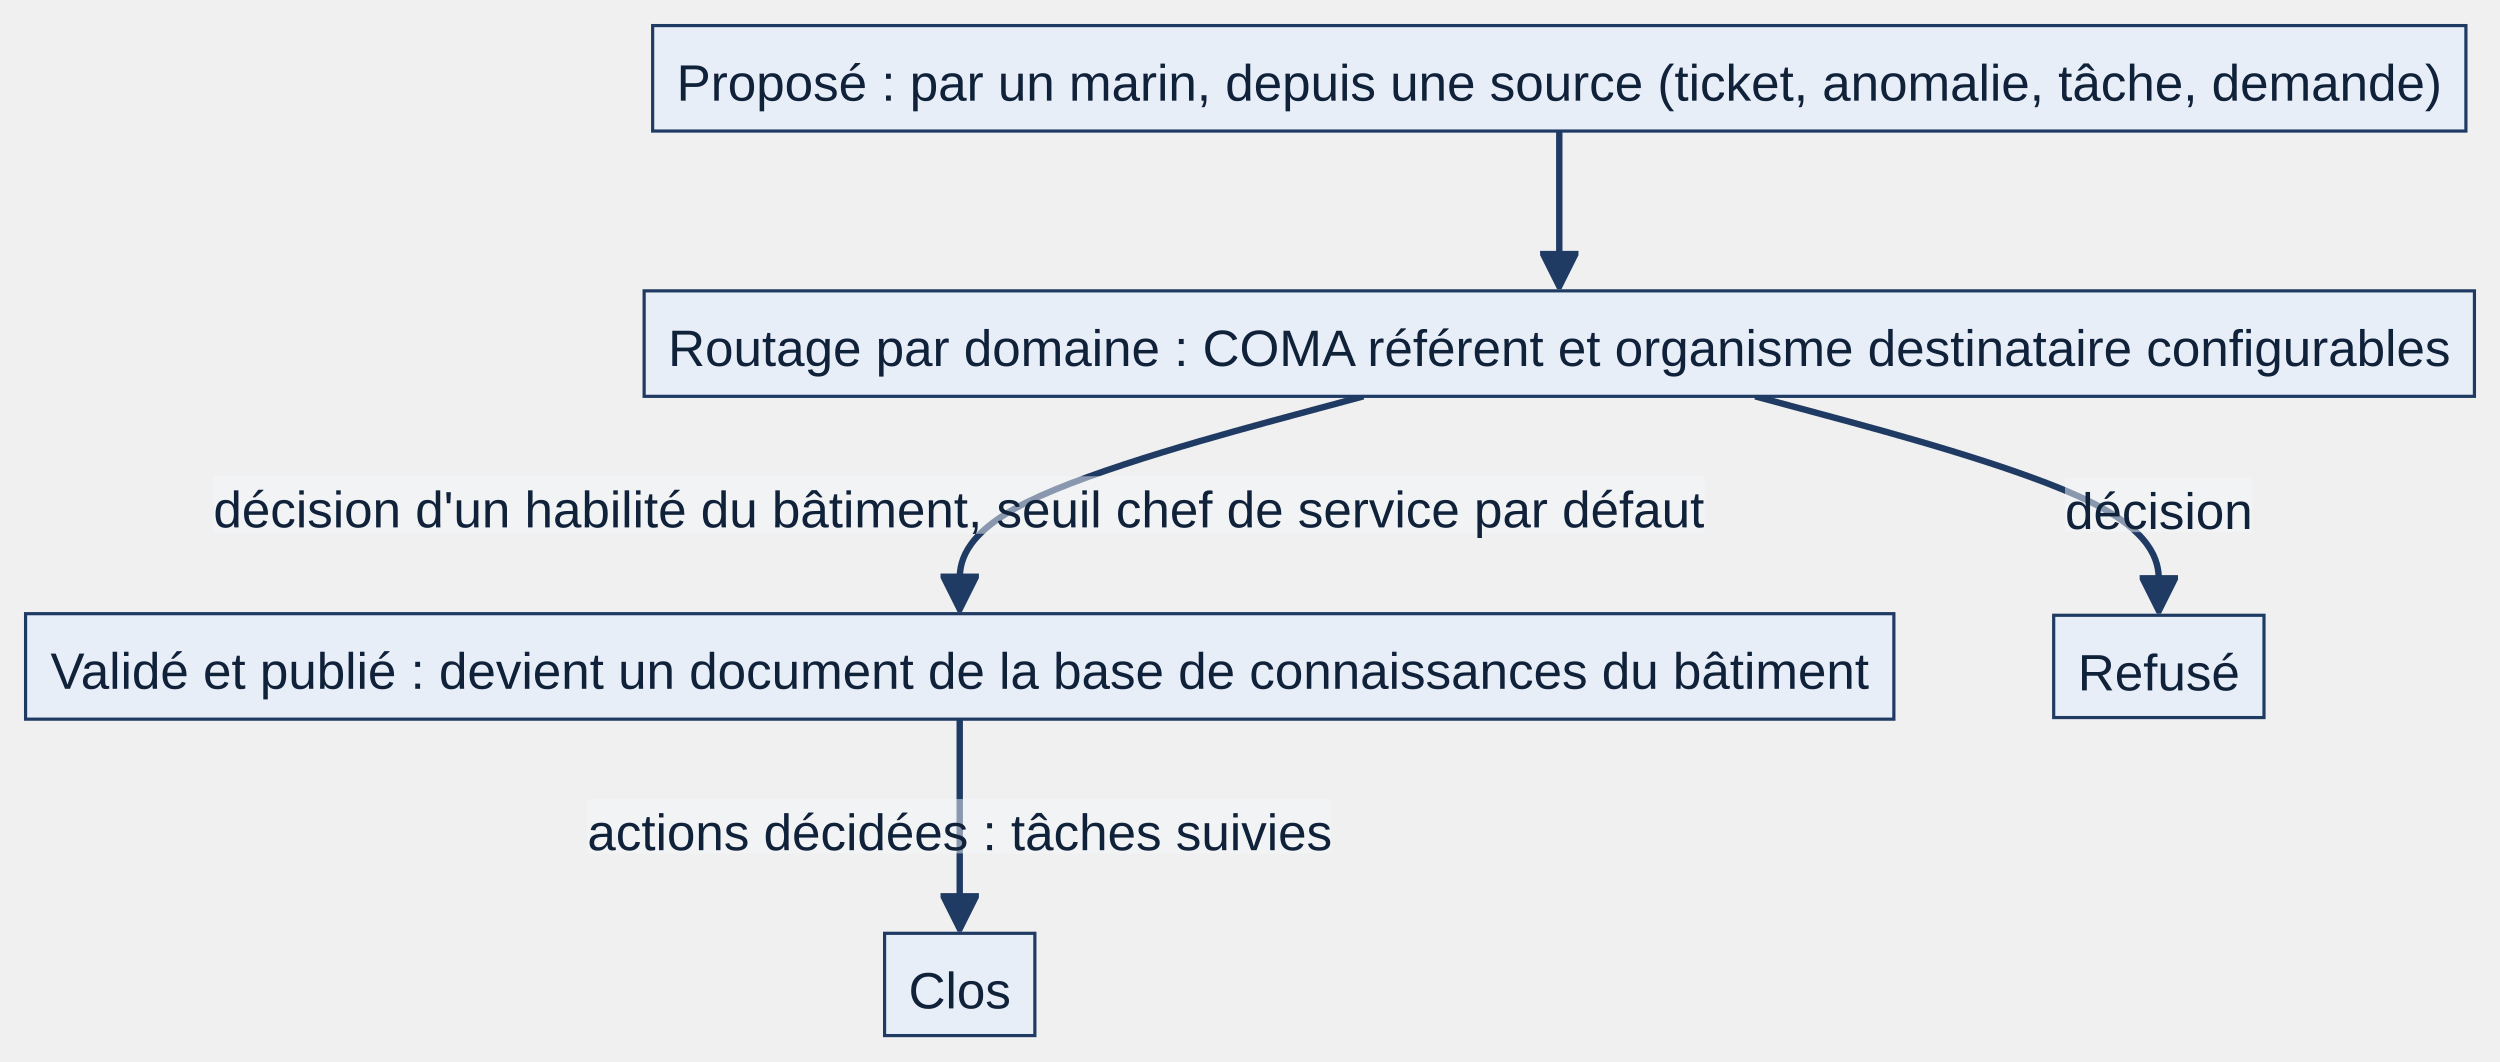
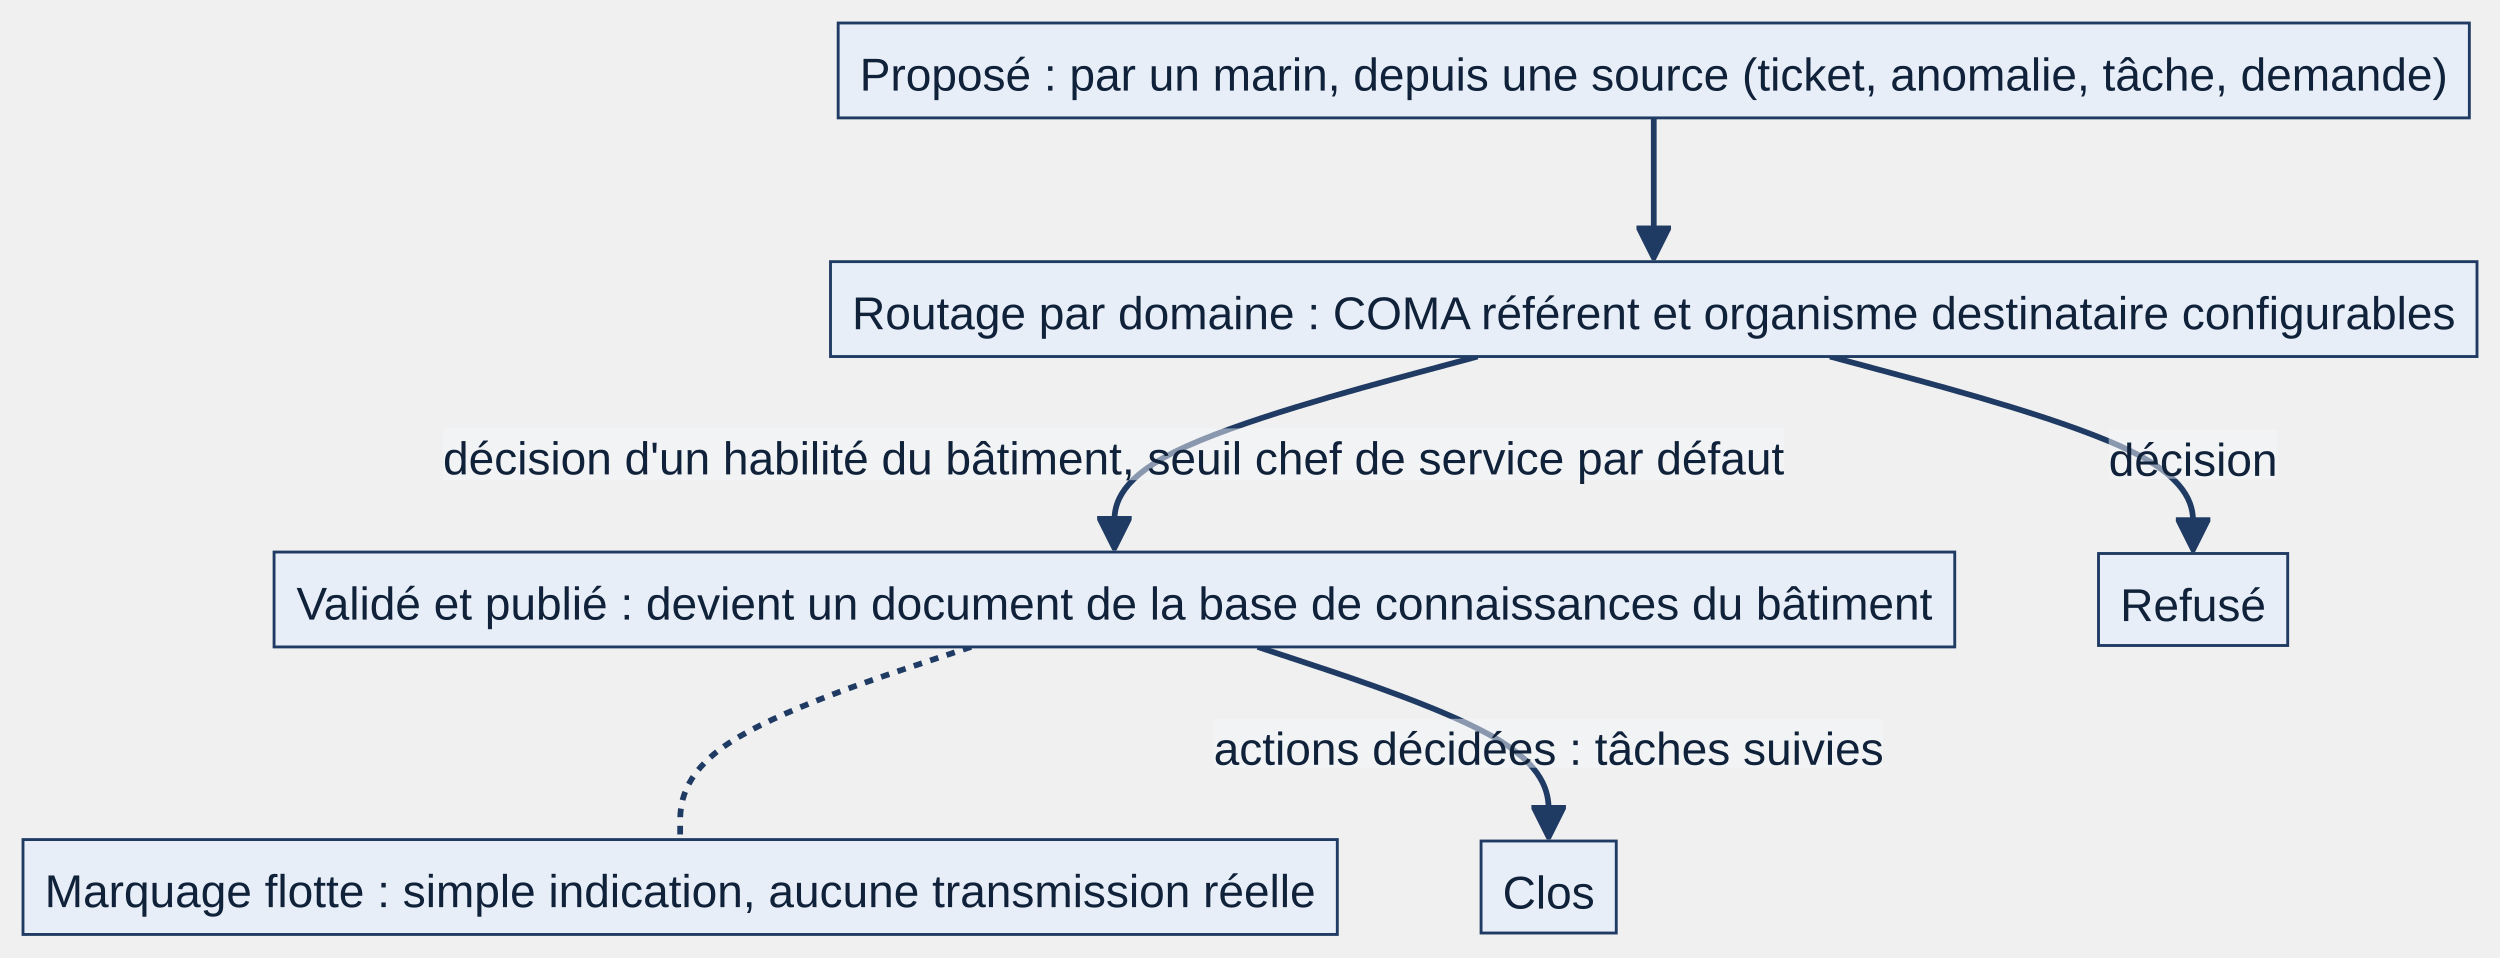
- <svg xmlns="http://www.w3.org/2000/svg" aria-roledescription="flowchart-v2" role="graphics-document document" viewBox="-8 -8 782.168 332" style="max-width: 782.168px;" width="100%" id="sS30_retex_reelmmd">
+ <svg xmlns="http://www.w3.org/2000/svg" aria-roledescription="flowchart-v2" role="graphics-document document" viewBox="-8 -8 869.488 333" style="max-width: 869.488px;" width="100%" id="sS30_retex_reelmmd">
  <style>#sS30_retex_reelmmd{font-family:Arial,sans-serif;font-size:16px;fill:#10213a;}#sS30_retex_reelmmd .error-icon{fill:#ffffff;}#sS30_retex_reelmmd .error-text{fill:#000000;stroke:#000000;}#sS30_retex_reelmmd .edge-thickness-normal{stroke-width:2px;}#sS30_retex_reelmmd .edge-thickness-thick{stroke-width:3.5px;}#sS30_retex_reelmmd .edge-pattern-solid{stroke-dasharray:0;}#sS30_retex_reelmmd .edge-pattern-dashed{stroke-dasharray:3;}#sS30_retex_reelmmd .edge-pattern-dotted{stroke-dasharray:2;}#sS30_retex_reelmmd .marker{fill:#1f3b63;stroke:#1f3b63;}#sS30_retex_reelmmd .marker.cross{stroke:#1f3b63;}#sS30_retex_reelmmd svg{font-family:Arial,sans-serif;font-size:16px;}#sS30_retex_reelmmd .label{font-family:Arial,sans-serif;color:#10213a;}#sS30_retex_reelmmd .cluster-label text{fill:#000000;}#sS30_retex_reelmmd .cluster-label span,#sS30_retex_reelmmd p{color:#000000;}#sS30_retex_reelmmd .label text,#sS30_retex_reelmmd span,#sS30_retex_reelmmd p{fill:#10213a;color:#10213a;}#sS30_retex_reelmmd .node rect,#sS30_retex_reelmmd .node circle,#sS30_retex_reelmmd .node ellipse,#sS30_retex_reelmmd .node polygon,#sS30_retex_reelmmd .node path{fill:#e8eef7;stroke:#1f3b63;stroke-width:1px;}#sS30_retex_reelmmd .flowchart-label text{text-anchor:middle;}#sS30_retex_reelmmd .node .katex path{fill:#000;stroke:#000;stroke-width:1px;}#sS30_retex_reelmmd .node .label{text-align:center;}#sS30_retex_reelmmd .node.clickable{cursor:pointer;}#sS30_retex_reelmmd .arrowheadPath{fill:#0b0b0b;}#sS30_retex_reelmmd .edgePath .path{stroke:#1f3b63;stroke-width:2.0px;}#sS30_retex_reelmmd .flowchart-link{stroke:#1f3b63;fill:none;}#sS30_retex_reelmmd .edgeLabel{background-color:#f3f6fa;text-align:center;}#sS30_retex_reelmmd .edgeLabel rect{opacity:0.5;background-color:#f3f6fa;fill:#f3f6fa;}#sS30_retex_reelmmd .labelBkg{background-color:rgba(243, 246, 250, 0.5);}#sS30_retex_reelmmd .cluster rect{fill:#ffffff;stroke:hsl(0, 0%, 90%);stroke-width:1px;}#sS30_retex_reelmmd .cluster text{fill:#000000;}#sS30_retex_reelmmd .cluster span,#sS30_retex_reelmmd p{color:#000000;}#sS30_retex_reelmmd div.mermaidTooltip{position:absolute;text-align:center;max-width:200px;padding:2px;font-family:Arial,sans-serif;font-size:12px;background:#ffffff;border:1px solid hsl(0, 0%, 90%);border-radius:2px;pointer-events:none;z-index:100;}#sS30_retex_reelmmd .flowchartTitleText{text-anchor:middle;font-size:18px;fill:#10213a;}#sS30_retex_reelmmd :root{--mermaid-font-family:"trebuchet ms",verdana,arial,sans-serif;}</style>
  <g>
    <marker orient="auto" markerHeight="12" markerWidth="12" markerUnits="userSpaceOnUse" refY="5" refX="6" viewBox="0 0 10 10" class="marker flowchart" id="sS30_retex_reelmmd_flowchart-pointEnd">
      <path style="stroke-width: 1; stroke-dasharray: 1, 0;" class="arrowMarkerPath" d="M 0 0 L 10 5 L 0 10 z" />
    </marker>
    <marker orient="auto" markerHeight="12" markerWidth="12" markerUnits="userSpaceOnUse" refY="5" refX="4.5" viewBox="0 0 10 10" class="marker flowchart" id="sS30_retex_reelmmd_flowchart-pointStart">
      <path style="stroke-width: 1; stroke-dasharray: 1, 0;" class="arrowMarkerPath" d="M 0 5 L 10 10 L 10 0 z" />
    </marker>
    <marker orient="auto" markerHeight="11" markerWidth="11" markerUnits="userSpaceOnUse" refY="5" refX="11" viewBox="0 0 10 10" class="marker flowchart" id="sS30_retex_reelmmd_flowchart-circleEnd">
      <circle style="stroke-width: 1; stroke-dasharray: 1, 0;" class="arrowMarkerPath" r="5" cy="5" cx="5" />
    </marker>
    <marker orient="auto" markerHeight="11" markerWidth="11" markerUnits="userSpaceOnUse" refY="5" refX="-1" viewBox="0 0 10 10" class="marker flowchart" id="sS30_retex_reelmmd_flowchart-circleStart">
      <circle style="stroke-width: 1; stroke-dasharray: 1, 0;" class="arrowMarkerPath" r="5" cy="5" cx="5" />
    </marker>
    <marker orient="auto" markerHeight="11" markerWidth="11" markerUnits="userSpaceOnUse" refY="5.2" refX="12" viewBox="0 0 11 11" class="marker cross flowchart" id="sS30_retex_reelmmd_flowchart-crossEnd">
      <path style="stroke-width: 2; stroke-dasharray: 1, 0;" class="arrowMarkerPath" d="M 1,1 l 9,9 M 10,1 l -9,9" />
    </marker>
    <marker orient="auto" markerHeight="11" markerWidth="11" markerUnits="userSpaceOnUse" refY="5.2" refX="-1" viewBox="0 0 11 11" class="marker cross flowchart" id="sS30_retex_reelmmd_flowchart-crossStart">
      <path style="stroke-width: 2; stroke-dasharray: 1, 0;" class="arrowMarkerPath" d="M 1,1 l 9,9 M 10,1 l -9,9" />
    </marker>
    <g class="root">
      <g class="clusters" />
      <g class="edgePaths">
-         <path marker-end="url(#sS30_retex_reelmmd_flowchart-pointEnd)" style="fill:none;" class="edge-thickness-normal edge-pattern-solid flowchart-link LS-P LE-R" id="L-P-R-0" d="M479.848,33L479.848,37.167C479.848,41.333,479.848,49.667,479.848,57.117C479.848,64.567,479.848,71.133,479.848,74.417L479.848,77.7" />
-         <path marker-end="url(#sS30_retex_reelmmd_flowchart-pointEnd)" style="fill:none;" class="edge-thickness-normal edge-pattern-solid flowchart-link LS-R LE-V" id="L-R-V-0" d="M418.558,116L397.51,121.667C376.461,127.333,334.363,138.667,313.314,149.117C292.266,159.567,292.266,169.133,292.266,173.917L292.266,178.7" />
-         <path marker-end="url(#sS30_retex_reelmmd_flowchart-pointEnd)" style="fill:none;" class="edge-thickness-normal edge-pattern-solid flowchart-link LS-R LE-X" id="L-R-X-0" d="M541.137,116L562.186,121.667C583.234,127.333,625.332,138.667,646.381,149.2C667.43,159.733,667.43,169.467,667.43,174.333L667.43,179.2" />
-         <path marker-end="url(#sS30_retex_reelmmd_flowchart-pointEnd)" style="fill:none;" class="edge-thickness-normal edge-pattern-solid flowchart-link LS-V LE-C" id="L-V-C-0" d="M292.266,217L292.266,222.583C292.266,228.167,292.266,239.333,292.266,249.617C292.266,259.9,292.266,269.3,292.266,274L292.266,278.7" />
+         <path style="fill:none;stroke-width:2px;stroke-dasharray:3;" class="edge-thickness-normal edge-pattern-dotted flowchart-link LS-V LE-FL" id="L-V-FL-0" d="M329.746,217L312.88,222.583C296.015,228.167,262.285,239.333,245.42,250.5C228.555,261.667,228.555,272.833,228.555,278.417L228.555,284" />
+         <path marker-end="url(#sS30_retex_reelmmd_flowchart-pointEnd)" style="fill:none;" class="edge-thickness-normal edge-pattern-solid flowchart-link LS-P LE-R" id="L-P-R-0" d="M567.168,33L567.168,37.167C567.168,41.333,567.168,49.667,567.168,57.117C567.168,64.567,567.168,71.133,567.168,74.417L567.168,77.7" />
+         <path marker-end="url(#sS30_retex_reelmmd_flowchart-pointEnd)" style="fill:none;" class="edge-thickness-normal edge-pattern-solid flowchart-link LS-R LE-V" id="L-R-V-0" d="M505.879,116L484.83,121.667C463.781,127.333,421.684,138.667,400.635,149.117C379.586,159.567,379.586,169.133,379.586,173.917L379.586,178.7" />
+         <path marker-end="url(#sS30_retex_reelmmd_flowchart-pointEnd)" style="fill:none;" class="edge-thickness-normal edge-pattern-solid flowchart-link LS-R LE-X" id="L-R-X-0" d="M628.457,116L649.506,121.667C670.555,127.333,712.652,138.667,733.701,149.2C754.75,159.733,754.75,169.467,754.75,174.333L754.75,179.2" />
+         <path marker-end="url(#sS30_retex_reelmmd_flowchart-pointEnd)" style="fill:none;" class="edge-thickness-normal edge-pattern-solid flowchart-link LS-V LE-C" id="L-V-C-0" d="M429.426,217L446.291,222.583C463.157,228.167,496.887,239.333,513.752,249.7C530.617,260.067,530.617,269.633,530.617,274.417L530.617,279.2" />
      </g>
      <g class="edgeLabels">
        <g class="edgeLabel">
          <g transform="translate(0, 0)" class="label">
            <rect height="0" width="0" ry="0" rx="0" />
            <text style="">
              <tspan class="row" x="0" dy="1em" xml:space="preserve" />
            </text>
          </g>
        </g>
-         <g transform="translate(292.2656, 150)" class="edgeLabel">
+         <g class="edgeLabel">
+           <g transform="translate(0, 0)" class="label">
+             <rect height="0" width="0" ry="0" rx="0" />
+             <text style="">
+               <tspan class="row" x="0" dy="1em" xml:space="preserve" />
+             </text>
+           </g>
+         </g>
+         <g transform="translate(379.5859, 150)" class="edgeLabel">
          <g transform="translate(-233.5039, -9)" class="label">
            <rect height="18.001" width="466.579" ry="0" rx="0" />
            <text style="">
              <tspan class="row" x="0" dy="1em" xml:space="preserve">décision d'un habilité du bâtiment, seuil chef de service par défaut</tspan>
            </text>
          </g>
        </g>
-         <g transform="translate(667.4297, 150)" class="edgeLabel">
+         <g transform="translate(754.75, 150)" class="edgeLabel">
          <g transform="translate(-29.35156, -8.5)" class="label">
            <rect height="17.001" width="58.659" ry="0" rx="0" />
            <text style="">
              <tspan class="row" x="0" dy="1em" xml:space="preserve">décision</tspan>
            </text>
          </g>
        </g>
-         <g transform="translate(292.2656, 250.5)" class="edgeLabel">
+         <g transform="translate(530.6172, 250.5)" class="edgeLabel">
          <g transform="translate(-116.5078, -8.5)" class="label">
            <rect height="17.001" width="232.808" ry="0" rx="0" />
            <text style="">
              <tspan class="row" x="0" dy="1em" xml:space="preserve">actions décidées : tâches suivies</tspan>
            </text>
          </g>
        </g>
      </g>
      <g class="nodes">
-         <g transform="translate(479.8477, 16.5)" data-id="P" data-node="true" id="flowchart-P-582" class="node default default flowchart-label">
+         <g transform="translate(567.168, 16.5)" data-id="P" data-node="true" id="flowchart-P-582" class="node default default flowchart-label">
          <rect height="33" width="567.312" y="-16.5" x="-283.656" ry="0" rx="0" style="" class="basic label-container" />
          <g transform="translate(0, -9)" style="" class="label">
            <rect />
            <text style="">
              <tspan class="row" x="0" dy="1em" xml:space="preserve">Proposé : par un marin, depuis une source (ticket, anomalie, tâche, demande)</tspan>
            </text>
          </g>
        </g>
-         <g transform="translate(479.8477, 99.5)" data-id="R" data-node="true" id="flowchart-R-583" class="node default default flowchart-label">
+         <g transform="translate(567.168, 99.5)" data-id="R" data-node="true" id="flowchart-R-583" class="node default default flowchart-label">
          <rect height="33" width="572.641" y="-16.5" x="-286.32" ry="0" rx="0" style="" class="basic label-container" />
          <g transform="translate(0, -9)" style="" class="label">
            <rect />
            <text style="">
              <tspan class="row" x="0" dy="1em" xml:space="preserve">Routage par domaine : COMA référent et organisme destinataire configurables</tspan>
            </text>
          </g>
        </g>
-         <g transform="translate(292.2656, 200.5)" data-id="V" data-node="true" id="flowchart-V-584" class="node default default flowchart-label">
+         <g transform="translate(379.5859, 200.5)" data-id="V" data-node="true" id="flowchart-V-584" class="node default default flowchart-label">
          <rect height="33" width="584.531" y="-16.5" x="-292.266" ry="0" rx="0" style="" class="basic label-container" />
          <g transform="translate(0, -9)" style="" class="label">
            <rect />
            <text style="">
              <tspan class="row" x="0" dy="1em" xml:space="preserve">Validé et publié : devient un document de la base de connaissances du bâtiment</tspan>
            </text>
          </g>
        </g>
-         <g transform="translate(667.4297, 200.5)" data-id="X" data-node="true" id="flowchart-X-585" class="node default default flowchart-label">
+         <g transform="translate(754.75, 200.5)" data-id="X" data-node="true" id="flowchart-X-585" class="node default default flowchart-label">
          <rect height="32" width="65.797" y="-16" x="-32.898" ry="0" rx="0" style="" class="basic label-container" />
          <g transform="translate(0, -8.5)" style="" class="label">
            <rect />
            <text style="">
              <tspan class="row" x="0" dy="1em" xml:space="preserve">Refusé</tspan>
            </text>
          </g>
        </g>
-         <g transform="translate(292.2656, 300)" data-id="C" data-node="true" id="flowchart-C-586" class="node default default flowchart-label">
+         <g transform="translate(530.6172, 300.5)" data-id="C" data-node="true" id="flowchart-C-586" class="node default default flowchart-label">
          <rect height="32" width="47.016" y="-16" x="-23.508" ry="0" rx="0" style="" class="basic label-container" />
          <g transform="translate(0, -8.5)" style="" class="label">
            <rect />
            <text style="">
              <tspan class="row" x="0" dy="1em" xml:space="preserve">Clos</tspan>
            </text>
          </g>
        </g>
+         <g transform="translate(228.5547, 300.5)" data-id="FL" data-node="true" id="flowchart-FL-587" class="node default default flowchart-label">
+           <rect height="33" width="457.109" y="-16.5" x="-228.555" ry="0" rx="0" style="" class="basic label-container" />
+           <g transform="translate(0, -9)" style="" class="label">
+             <rect />
+             <text style="">
+               <tspan class="row" x="0" dy="1em" xml:space="preserve">Marquage flotte : simple indication, aucune transmission réelle</tspan>
+             </text>
+           </g>
+         </g>
      </g>
    </g>
  </g>
</svg>
